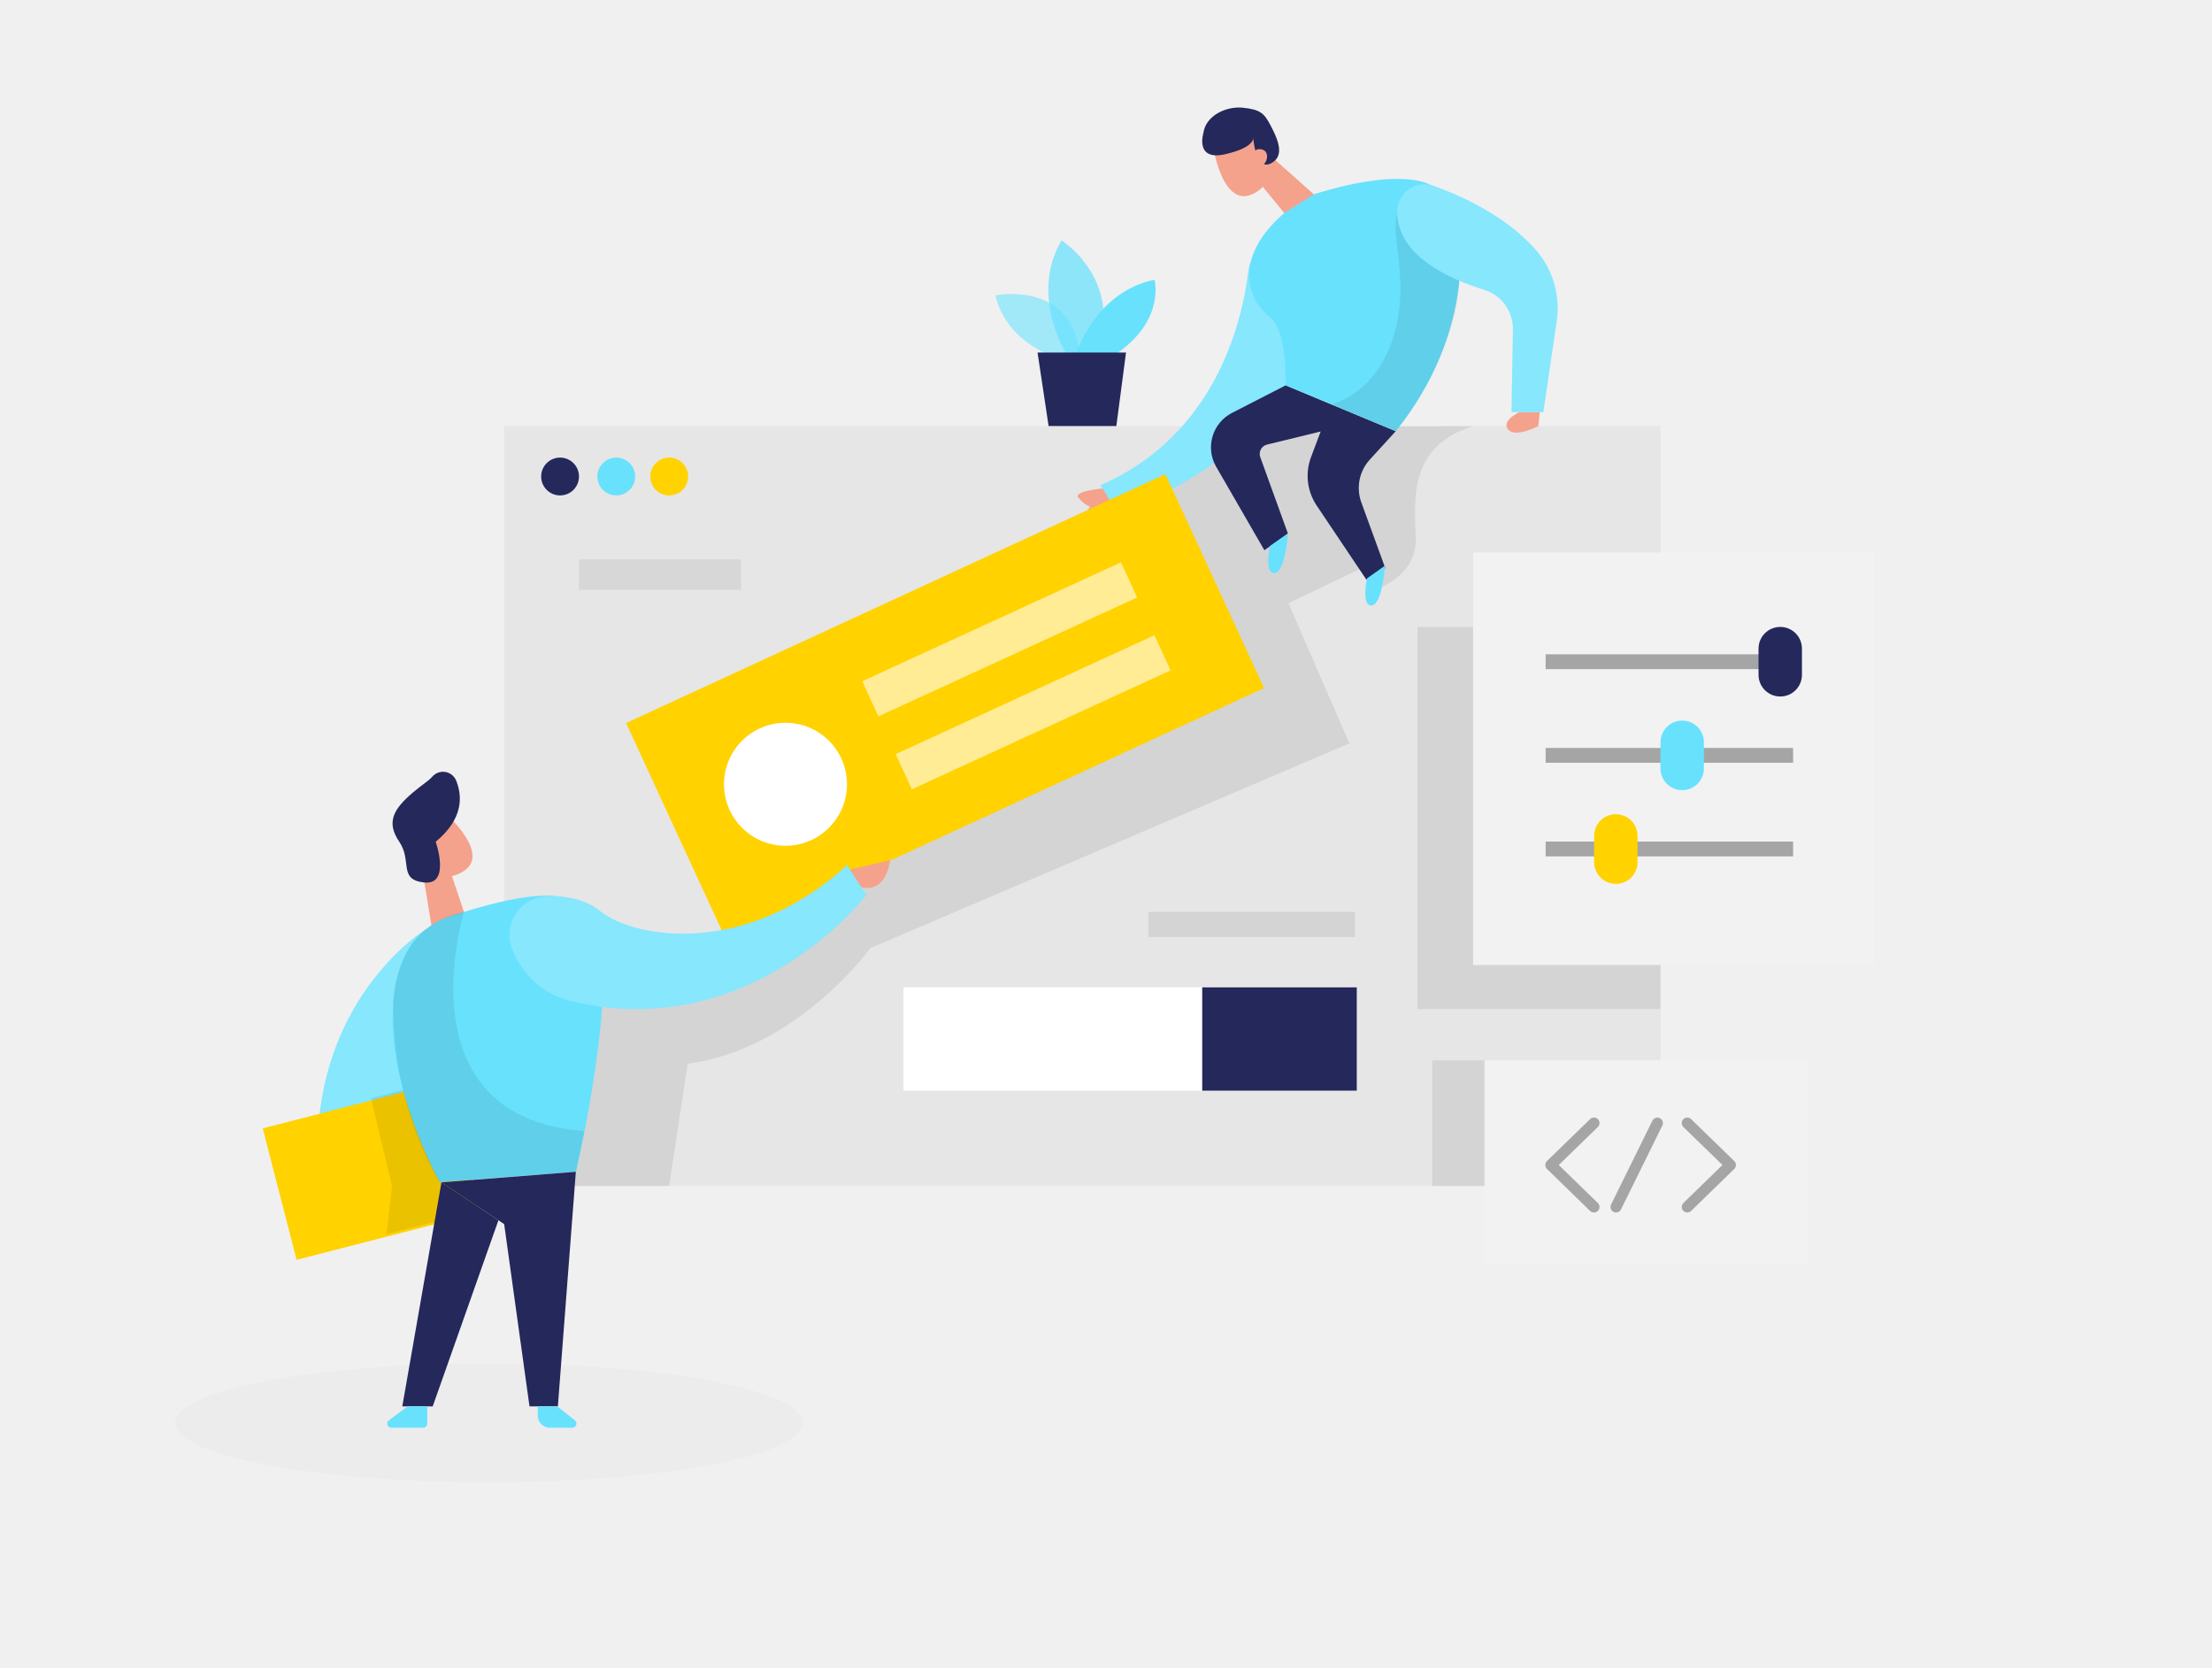
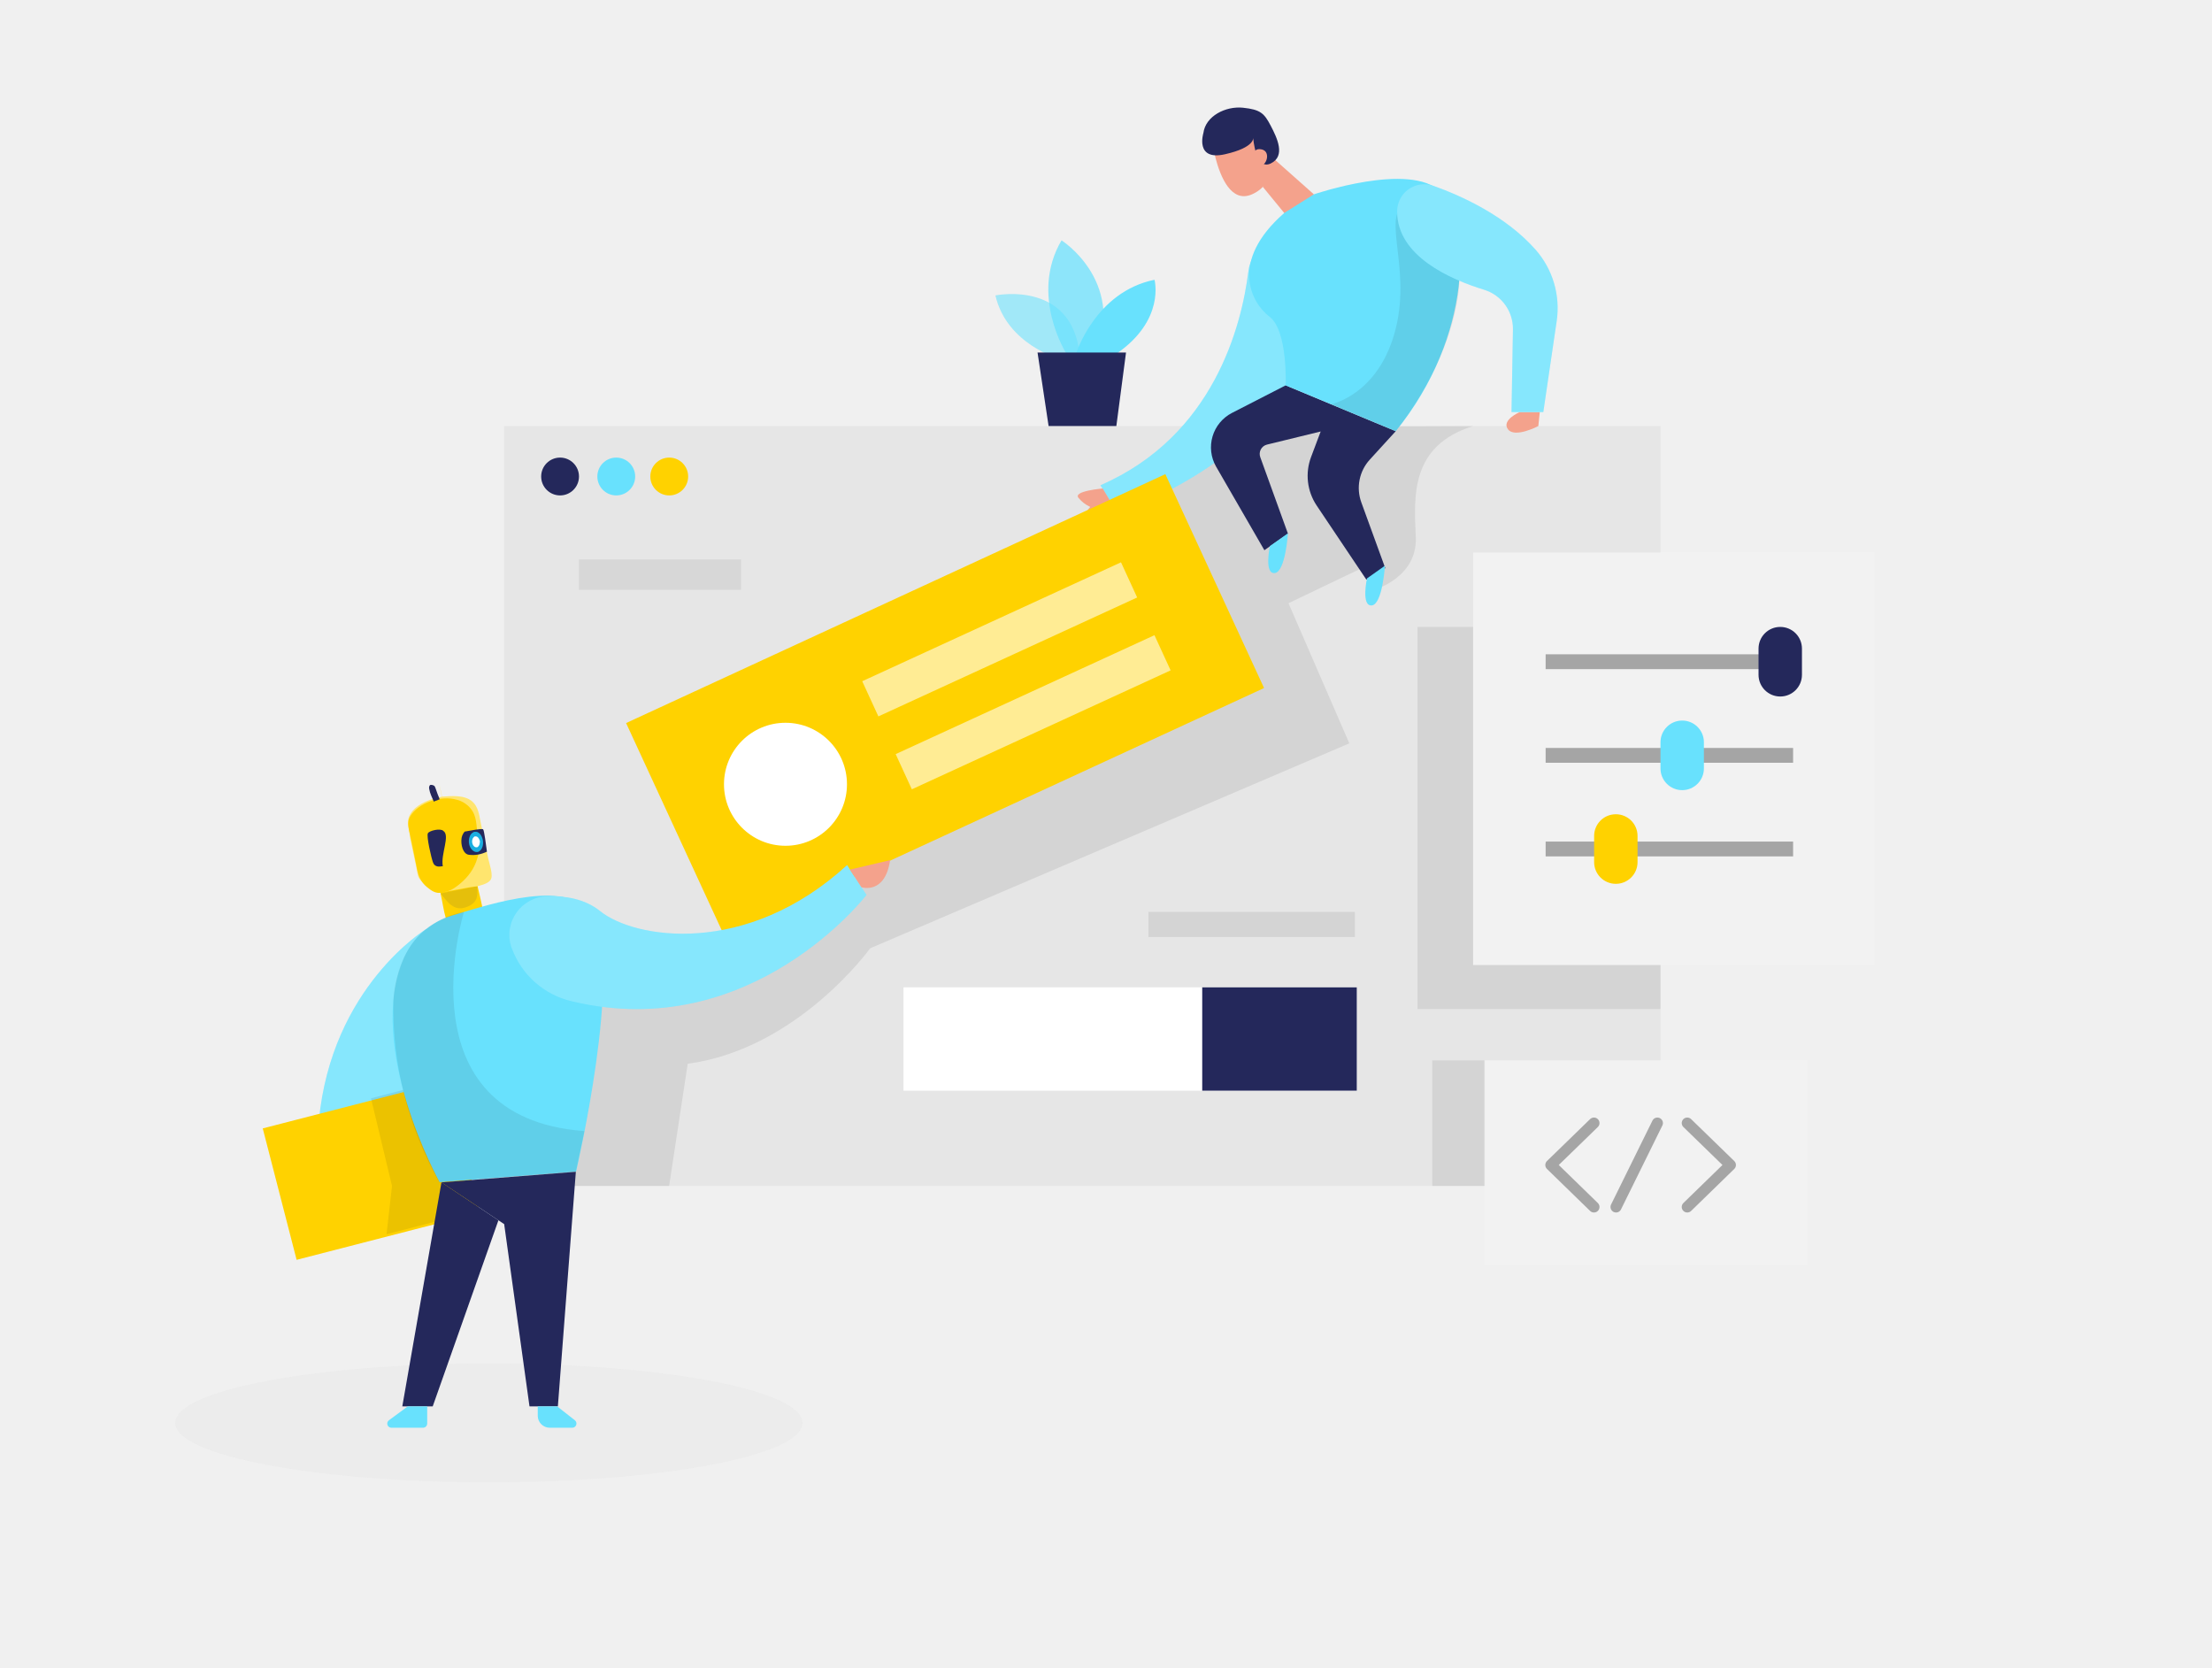
- <svg xmlns="http://www.w3.org/2000/svg" id="Layer_1" data-name="Layer 1" viewBox="0 0 400 300" width="406" height="306" class="illustration styles_illustrationTablet__1DWOa">
-   <ellipse cx="88.4" cy="256.54" rx="56.71" ry="10.74" fill="#e6e6e6" opacity="0.45" />
-   <rect x="91.17" y="76.3" width="209.1" height="137.4" fill="#e6e6e6" />
-   <circle cx="101.28" cy="85.42" r="3.42" fill="#24285b" />
-   <circle cx="111.44" cy="85.42" r="3.42" fill="#68e1fd" />
-   <circle cx="121.02" cy="85.42" r="3.42" fill="#ffd200" />
-   <path d="M266.38,76.3l-49.25.2-7.88,11.09L135,155.78l6.1,11.85-20.85,8.22H99.93L97.24,213.7H121l3.36-22.1c19.89-2.65,33-20.88,33-20.88h0L244,133.67l-11-25.34,14.63-7,.81,4.59s7.91-2.18,7.58-9.55S255,79.85,266.38,76.3Z" opacity="0.08" />
-   <path d="M225.74,48.37C224.53,58.06,219.53,78.08,199,87l3,5s28.57-9,35.46-32c3.09-10.35,1.12-14.84-2-16.66A6.58,6.58,0,0,0,225.74,48.37Z" fill="#68e1fd" />
-   <path d="M225.74,48.37C224.53,58.06,219.53,78.08,199,87l3,5s28.57-9,35.46-32c3.09-10.35,1.12-14.84-2-16.66A6.58,6.58,0,0,0,225.74,48.37Z" fill="#fff" opacity="0.2" />
-   <polygon points="228.36 33.05 233.27 39.04 237.59 34.4 229.84 27.52 228.36 33.05" fill="#f4a28c" />
-   <path d="M224.9,22.05a4.57,4.57,0,0,0-5.11,5.72c.91,3.5,2.87,8.27,6.61,6.63,5.71-2.5,2.71-10,2.71-10A8.35,8.35,0,0,0,224.9,22.05Z" fill="#f4a28c" />
-   <path d="M232.49,68.94l-9.74,5a7,7,0,0,0-2.86,9.66l8.75,15.15,4.26-3-5-13.82a1.73,1.73,0,0,1,1.21-2.28l9.71-2.37-1.73,4.6a9.64,9.64,0,0,0,1,8.78l9,13.42,3.41-2.09L246.17,90.1a7.6,7.6,0,0,1,1.53-7.73l4.69-5.14Z" fill="#24285b" />
-   <rect x="268.35" y="191" width="58.5" height="37" fill="#f2f2f2" />
-   <rect x="258.99" y="191" width="9.51" height="22.7" opacity="0.08" />
-   <path d="M217.61,23.32s-1.58,5.08,3.92,3.83,5.08-3,5.08-3,.42,6,3.17,4.67,1.17-4.6,0-6.84-1.86-2.91-5-3.24S218,20.24,217.61,23.32Z" fill="#24285b" />
-   <path d="M226.7,27.65s-.23-1.71,1.42-1.38,1,2.71,0,2.88S226.7,27.65,226.7,27.65Z" fill="#f4a28c" />
-   <polygon points="81.73 157.66 84.18 165.01 78.37 168.7 76.27 155.96 81.73 157.66" fill="#f4a28c" />
-   <path d="M74.28,148.86a4.58,4.58,0,0,1,7.57-1.27c2.47,2.64,5.45,6.85,2.08,9.13-5.17,3.5-9.91-3-9.91-3A8.35,8.35,0,0,1,74.28,148.86Z" fill="#f4a28c" />
-   <path d="M78.06,153.37s-1.33-1.11-1.93.46,1.74,2.34,2.44,1.54S78.06,153.37,78.06,153.37Z" fill="#f4a28c" />
-   <path d="M232.23,37.77l5.36-3.37s17.41-5.95,22.91-.48,5.89,26.11-8.11,43.31l-19.9-8.29s.4-9.9-2.91-12.4S222.2,46.54,232.23,37.77Z" fill="#68e1fd" />
-   <path d="M229.64,98s-1.09,5.06.86,4.88,2.4-7.18,2.4-7.18Z" fill="#68e1fd" />
-   <path d="M247.19,103.85s-1.09,5.05.86,4.88,2.39-7.18,2.39-7.18Z" fill="#68e1fd" />
-   <path d="M274.81,73.77s-3.36,1.45-2.12,3.11,5.49-.58,5.49-.58l.26-2.53Z" fill="#f4a28c" />
-   <path d="M199.41,87.59s-5.52.45-4.36,1.72a5.94,5.94,0,0,0,2.1,1.61s-4,4.47-1.09,5.36,5.75-4.68,5.75-4.68Z" fill="#f4a28c" />
-   <rect x="116.77" y="105.85" width="107.16" height="42.5" transform="matrix(0.91, -0.42, 0.42, 0.91, -37.5, 82.72)" fill="#ffd200" />
-   <rect x="155.02" y="111.38" width="51.5" height="7" transform="translate(-31.45 85.96) rotate(-24.68)" fill="#fff" opacity="0.58" />
-   <rect x="161.07" y="124.56" width="51.5" height="7" transform="translate(-36.4 89.69) rotate(-24.68)" fill="#fff" opacity="0.58" />
-   <circle cx="142.04" cy="141.07" r="11.12" fill="#fff" />
-   <polyline points="288.24 202.33 280.44 209.91 288.24 217.5" fill="none" stroke="#a5a5a5" stroke-linecap="round" stroke-linejoin="round" stroke-width="2" />
-   <polyline points="305.11 202.33 312.91 209.91 305.11 217.5" fill="none" stroke="#a5a5a5" stroke-linecap="round" stroke-linejoin="round" stroke-width="2" />
-   <path d="M191.68,64.18S182.07,61.6,180,52.68c0,0,14.85-3.07,15.34,12.27Z" fill="#68e1fd" opacity="0.58" />
-   <path d="M192.85,63.22s-6.75-10.57-.89-20.5c0,0,11.33,7.13,6.37,20.5Z" fill="#68e1fd" opacity="0.73" />
-   <path d="M194.58,63.22s3.49-11.2,14.19-13.37c0,0,2,7.26-6.88,13.37Z" fill="#68e1fd" />
-   <line x1="299.71" y1="202.33" x2="292.23" y2="217.5" fill="none" stroke="#a5a5a5" stroke-linecap="round" stroke-linejoin="round" stroke-width="2" />
-   <rect x="104.69" y="100.42" width="29.31" height="5.5" fill="#cecece" opacity="0.63" />
-   <path d="M77.07,167.25s-17.17,10.4-19.42,34.8a8.46,8.46,0,0,0,6.41,9L84.18,216Z" fill="#68e1fd" />
-   <path d="M77.07,167.25s-17.17,10.4-19.42,34.8a8.46,8.46,0,0,0,6.41,9L84.18,216Z" fill="#fff" opacity="0.2" />
-   <polygon points="187.62 63 189.62 76.3 201.87 76.3 203.62 63 187.62 63" fill="#24285b" />
-   <path d="M78.79,151.46s2.74,7.86-2.05,7.37-2.16-3.87-4.54-7.37-1.12-5.86,2.5-8.93c1.67-1.41,2.79-2.06,3.45-2.81a2.57,2.57,0,0,1,4.31.61C83.7,143.35,83.71,147.39,78.79,151.46Z" fill="#24285b" />
-   <rect x="256.33" y="112.62" width="43.94" height="69.09" opacity="0.08" />
-   <rect x="50" y="198.25" width="34.18" height="24.5" transform="matrix(0.97, -0.25, 0.25, 0.97, -50.55, 23.49)" fill="#ffd200" />
-   <polygon points="67.09 197.85 70.89 213.7 69.9 222.43 78.79 220.13 81.44 213.05 72.9 196.34 67.09 197.85" opacity="0.08" />
-   <path d="M73.1,172.36a13.79,13.79,0,0,1,8.67-7.56c7.34-2.21,21.28-6.83,25.4,0,5.64,9.4-3,46.31-3,46.31l-24.67,1.91S65.89,188.58,73.1,172.36Z" fill="#68e1fd" />
-   <polygon points="104.13 211.14 100.88 253.55 95.75 253.55 91.17 220.6 79.83 213.05 104.13 211.14" fill="#24285b" />
-   <polygon points="79.83 213.05 72.75 253.55 78.25 253.55 90.13 219.91 79.83 213.05" fill="#24285b" />
-   <path d="M92.44,170.45A7,7,0,0,1,99,161.32c3.14-.1,6.75.44,9.52,2.68,6.17,5,26.4,8.4,44.66-8.31l3.51,5.39s-20.74,27-53.22,19.24a15.2,15.2,0,0,1-10.9-9.56C92.52,170.66,92.48,170.55,92.44,170.45Z" fill="#68e1fd" />
-   <path d="M92.44,170.45A7,7,0,0,1,99,161.32c3.14-.1,6.75.44,9.52,2.68,6.17,5,26.4,8.4,44.66-8.31l3.51,5.39s-20.74,27-53.22,19.24a15.2,15.2,0,0,1-10.9-9.56C92.52,170.66,92.48,170.55,92.44,170.45Z" fill="#fff" opacity="0.2" />
-   <path d="M83.9,164.15s-11.54,37.17,21.78,39.63l-1.55,7.36-24.67,1.91a64,64,0,0,1-8.33-32.82s.21-9.48,6.89-13.67A15.09,15.09,0,0,1,83.9,164.15Z" opacity="0.08" />
-   <path d="M73.75,253.55l-3.41,2.51a.75.75,0,0,0,.44,1.36H76.5a.76.76,0,0,0,.75-.75v-3.12Z" fill="#68e1fd" />
-   <path d="M100.74,253.55l3.21,2.51a.76.76,0,0,1-.47,1.36H99.41a2.18,2.18,0,0,1-2.17-2.18v-1.69Z" fill="#68e1fd" />
-   <rect x="266.38" y="99.17" width="72.63" height="74.58" fill="#f2f2f2" />
-   <rect x="279.5" y="117.57" width="44.75" height="2.68" fill="#a5a5a5" />
-   <rect x="279.5" y="134.5" width="44.75" height="2.68" fill="#a5a5a5" />
-   <rect x="279.5" y="151.43" width="44.75" height="2.68" fill="#a5a5a5" />
-   <rect x="318" y="112.62" width="7.85" height="12.58" rx="3.92" ry="3.92" fill="#24285b" />
-   <rect x="300.27" y="129.55" width="7.85" height="12.58" rx="3.92" ry="3.92" fill="#68e1fd" />
-   <rect x="288.27" y="146.49" width="7.85" height="12.58" rx="3.92" ry="3.92" fill="#ffd200" />
-   <rect x="163.38" y="177.79" width="81.97" height="18.68" fill="#fff" />
-   <rect x="217.4" y="177.79" width="27.95" height="18.68" fill="#24285b" />
-   <path d="M155.77,159.69s4.28,1.4,5.19-4.9l-7.27,1.71Z" fill="#f4a28c" />
-   <path d="M240.69,72.35s8.7-1.66,11.7-13.66-3.39-21.53,2.78-23,8.73,14.18,8.73,14.18.24,12.24-11.51,27.38Z" opacity="0.08" />
-   <path d="M259.17,32.85c5.12,1.82,13.12,5.44,18.52,11.57a16,16,0,0,1,3.81,12.89l-2.42,16.46h-5.75l.26-15a7.38,7.38,0,0,0-5.19-7.11c-6.21-1.9-15.74-6.12-15.75-14.12A4.9,4.9,0,0,1,259.17,32.85Z" fill="#68e1fd" />
-   <path d="M259.17,32.85c5.12,1.82,13.12,5.44,18.52,11.57a16,16,0,0,1,3.81,12.89l-2.42,16.46h-5.75l.26-15a7.38,7.38,0,0,0-5.19-7.11c-6.21-1.9-15.74-6.12-15.75-14.12A4.9,4.9,0,0,1,259.17,32.85Z" fill="#fff" opacity="0.2" />
-   <rect x="207.67" y="164.15" width="37.33" height="4.54" opacity="0.08" />
+ <svg xmlns="http://www.w3.org/2000/svg" width="406" height="306" viewBox="0 0 406 306" fill="none">
+   <path opacity="0.45" d="M89.726 272.039C121.516 272.039 147.287 267.158 147.287 261.138C147.287 255.117 121.516 250.237 89.726 250.237C57.936 250.237 32.165 255.117 32.165 261.138C32.165 267.158 57.936 272.039 89.726 272.039Z" fill="#E6E6E6" />
+   <path d="M304.774 78.194H92.538V217.655H304.774V78.194Z" fill="#E6E6E6" />
+   <path d="M102.799 90.923C104.716 90.923 106.27 89.368 106.27 87.451C106.27 85.534 104.716 83.98 102.799 83.98C100.882 83.98 99.328 85.534 99.328 87.451C99.328 89.368 100.882 90.923 102.799 90.923Z" fill="#24285B" />
+   <path d="M113.112 90.923C115.029 90.923 116.583 89.368 116.583 87.451C116.583 85.534 115.029 83.98 113.112 83.98C111.194 83.98 109.64 85.534 109.64 87.451C109.64 89.368 111.194 90.923 113.112 90.923Z" fill="#68E1FD" />
+   <path d="M122.835 90.923C124.752 90.923 126.307 89.368 126.307 87.451C126.307 85.534 124.752 83.98 122.835 83.98C120.918 83.98 119.364 85.534 119.364 87.451C119.364 89.368 120.918 90.923 122.835 90.923Z" fill="#FFD200" />
+   <path opacity="0.08" d="M270.376 78.194L220.387 78.397L212.389 89.654L137.025 158.867L143.217 170.894L122.054 179.238H101.429L98.699 217.655H122.815L126.225 195.224C146.414 192.534 159.72 174.031 159.72 174.031L247.66 136.425L236.495 110.705L251.344 103.6L252.167 108.259C252.167 108.259 260.195 106.046 259.86 98.565C259.525 91.085 258.825 81.798 270.376 78.194Z" fill="black" />
+   <path d="M229.126 49.846C227.898 59.681 222.823 80.001 201.985 89.055L205.03 94.13C205.03 94.13 234.029 84.995 241.022 61.65C244.158 51.145 242.159 46.588 238.992 44.74C238.03 44.209 236.952 43.924 235.854 43.909C234.755 43.894 233.67 44.15 232.694 44.655C231.718 45.16 230.882 45.898 230.26 46.804C229.638 47.709 229.248 48.754 229.126 49.846Z" fill="#68E1FD" />
+   <path opacity="0.2" d="M229.126 49.846C227.898 59.681 222.823 80.001 201.985 89.055L205.03 94.13C205.03 94.13 234.029 84.995 241.022 61.65C244.158 51.145 242.159 46.588 238.992 44.74C238.03 44.209 236.952 43.924 235.854 43.909C234.755 43.894 233.67 44.15 232.694 44.655C231.718 45.16 230.882 45.898 230.26 46.804C229.638 47.709 229.248 48.754 229.126 49.846Z" fill="white" />
+   <path d="M231.785 34.296L236.769 40.375L241.154 35.666L233.288 28.683L231.785 34.296Z" fill="#F4A28C" />
+   <path d="M228.273 23.131C227.509 23.012 226.727 23.086 225.998 23.347C225.269 23.608 224.618 24.047 224.102 24.624C223.587 25.201 223.224 25.898 223.046 26.651C222.869 27.404 222.883 28.19 223.087 28.936C224.01 32.489 226 37.331 229.796 35.666C235.592 33.128 232.547 25.516 232.547 25.516C231.388 24.318 229.901 23.488 228.273 23.131Z" fill="#F4A28C" />
+   <path d="M235.977 70.724L226.091 75.799C225.245 76.24 224.495 76.846 223.888 77.582C223.281 78.319 222.829 79.17 222.558 80.085C222.287 81 222.203 81.961 222.311 82.909C222.42 83.857 222.718 84.774 223.188 85.604L232.07 100.981L236.393 97.936L231.318 83.909C231.233 83.677 231.197 83.43 231.213 83.183C231.23 82.936 231.298 82.695 231.414 82.477C231.53 82.258 231.691 82.067 231.886 81.915C232.081 81.763 232.306 81.654 232.547 81.595L242.402 79.189L240.646 83.858C240.093 85.317 239.896 86.887 240.073 88.437C240.249 89.987 240.794 91.473 241.661 92.77L250.796 106.391L254.257 104.27L249.863 92.201C249.38 90.877 249.269 89.445 249.543 88.062C249.817 86.678 250.464 85.397 251.415 84.356L256.176 79.138L235.977 70.724Z" fill="#24285B" />
+   <path d="M331.753 194.615H272.375V232.17H331.753V194.615Z" fill="#F2F2F2" />
+   <path opacity="0.08" d="M272.527 194.615H262.875V217.656H272.527V194.615Z" fill="black" />
+   <path d="M220.874 24.42C220.874 24.42 219.27 29.576 224.853 28.307C230.435 27.039 230.009 25.262 230.009 25.262C230.009 25.262 230.435 31.352 233.227 30.002C236.018 28.652 234.414 25.333 233.227 23.06C232.039 20.786 231.339 20.106 228.152 19.771C224.965 19.436 221.27 21.294 220.874 24.42Z" fill="#24285B" />
+   <path d="M230.1 28.815C230.1 28.815 229.867 27.079 231.542 27.414C233.216 27.749 232.557 30.165 231.542 30.337C230.527 30.51 230.1 28.815 230.1 28.815Z" fill="#F4A28C" />
+   <path d="M235.713 39.087L241.154 35.666C241.154 35.666 258.825 29.627 264.407 35.179C269.99 40.731 270.386 61.681 256.176 79.138L235.977 70.724C235.977 70.724 236.383 60.676 233.024 58.138C229.664 55.601 225.533 47.988 235.713 39.087Z" fill="#68E1FD" />
+   <path d="M233.085 100.22C233.085 100.22 231.978 105.356 233.958 105.173C235.937 104.991 236.394 97.886 236.394 97.886L233.085 100.22Z" fill="#68E1FD" />
+   <path d="M250.898 106.158C250.898 106.158 249.792 111.283 251.771 111.111C253.75 110.938 254.197 103.823 254.197 103.823L250.898 106.158Z" fill="#68E1FD" />
+   <path d="M278.932 75.626C278.932 75.626 275.522 77.098 276.78 78.783C278.039 80.468 282.353 78.194 282.353 78.194L282.617 75.626H278.932Z" fill="#F4A28C" />
+   <path d="M202.401 89.654C202.401 89.654 196.798 90.111 197.976 91.4C198.554 92.098 199.283 92.656 200.107 93.034C200.107 93.034 196.047 97.571 199.001 98.474C201.955 99.377 204.837 93.724 204.837 93.724L202.401 89.654Z" fill="#F4A28C" />
+   <path d="M213.894 87.018L114.916 132.7L133.034 171.955L232.012 126.273L213.894 87.018Z" fill="#FFD200" />
+   <path opacity="0.58" d="M205.753 103.198L158.255 125.024L161.222 131.48L208.719 109.654L205.753 103.198Z" fill="white" />
+   <path opacity="0.58" d="M211.894 116.575L164.396 138.401L167.363 144.857L214.861 123.031L211.894 116.575Z" fill="white" />
+   <path d="M144.171 155.223C150.404 155.223 155.457 150.17 155.457 143.936C155.457 137.703 150.404 132.649 144.171 132.649C137.937 132.649 132.884 137.703 132.884 143.936C132.884 150.17 137.937 155.223 144.171 155.223Z" fill="white" />
+   <path d="M292.563 206.115L284.646 213.808L292.563 221.512" stroke="#A5A5A5" stroke-width="2.03" stroke-linecap="round" stroke-linejoin="round" />
+   <path d="M309.687 206.115L317.604 213.808L309.687 221.512" stroke="#A5A5A5" stroke-width="2.03" stroke-linecap="round" stroke-linejoin="round" />
+   <path opacity="0.58" d="M194.555 65.893C194.555 65.893 184.801 63.274 182.7 54.22C182.7 54.22 197.773 51.104 198.27 66.674L194.555 65.893Z" fill="#68E1FD" />
+   <path opacity="0.73" d="M195.743 64.918C195.743 64.918 188.892 54.19 194.839 44.111C194.839 44.111 206.339 51.348 201.305 64.918H195.743Z" fill="#68E1FD" />
+   <path d="M197.499 64.918C197.499 64.918 201.041 53.55 211.902 51.348C211.902 51.348 213.932 58.717 204.918 64.918H197.499Z" fill="#68E1FD" />
+   <path d="M304.206 206.115L296.614 221.512" stroke="#A5A5A5" stroke-width="2.03" stroke-linecap="round" stroke-linejoin="round" />
+   <path opacity="0.63" d="M136.01 102.676H106.26V108.259H136.01V102.676Z" fill="#CECECE" />
+   <path d="M78.226 170.509C78.226 170.509 60.798 181.065 58.515 205.831C58.324 207.88 58.876 209.93 60.071 211.607C61.265 213.284 63.022 214.476 65.021 214.966L85.443 219.99L78.226 170.509Z" fill="#68E1FD" />
+   <path opacity="0.2" d="M78.226 170.509C78.226 170.509 60.798 181.065 58.515 205.831C58.324 207.88 58.876 209.93 60.071 211.607C61.265 213.284 63.022 214.476 65.021 214.966L85.443 219.99L78.226 170.509Z" fill="white" />
+   <path d="M190.434 64.695L192.464 78.194H204.898L206.674 64.695H190.434Z" fill="#24285B" />
+   <path opacity="0.08" d="M304.774 115.059H260.175V185.185H304.774V115.059Z" fill="black" />
+   <path d="M81.877 198.419L48.225 207.092L54.442 231.213L88.094 222.54L81.877 198.419Z" fill="#FFD200" />
+   <path opacity="0.08" d="M68.096 201.568L71.953 217.656L70.948 226.517L79.972 224.182L82.662 216.996L73.993 200.035L68.096 201.568Z" fill="black" />
+   <path d="M80.772 163.513C83.115 163.569 85.235 162.262 87.557 162.268L87.859 163.497C88.178 164.96 88.809 167.172 88.66 168.494C87.989 169.814 84.1 170.598 82.913 170.186C82.588 170.073 82.412 169.932 82.152 169.377C81.629 168.262 81.364 166.446 81.106 165.15L80.772 163.513Z" fill="#FFD200" />
+   <path d="M85.284 166.58C82.99 167.267 81.703 164.884 80.871 163.973L87.657 162.635C87.432 163.636 88.321 165.67 85.284 166.58Z" fill="#E5BF0B" />
+   <path d="M81.099 146.227C80.939 145.507 80.785 144.792 80.677 144.062L81.133 146.209C82.9 146.086 85.261 145.847 86.697 147.11C87.796 148.076 87.951 149.599 88.228 150.951C88.693 153.173 89.118 155.412 89.626 157.625C89.824 158.546 90.579 160.627 90.069 161.446C89.63 162.151 88.406 162.436 87.636 162.647C85.368 162.895 83.343 163.475 81.059 163.701C80.171 163.818 79.64 163.48 78.858 162.932C78.051 162.368 76.864 161.526 76.684 160.594C76.277 158.324 75.727 156.067 75.277 153.804C75.197 152.171 74.39 151.053 75.304 149.432C76.213 147.818 78.259 146.944 79.954 146.461L81.099 146.227Z" fill="#FFE56E" />
+   <path d="M75.491 154.262C75.362 153.571 75.186 153.039 75.066 152.346C74.907 151.399 74.821 150.612 75.294 149.818C76.744 147.378 80.874 145.879 83.897 146.788C83.897 146.788 85.729 147.17 86.773 148.948C87.619 150.389 87.425 152.369 87.65 152.723C87.287 153.472 87.044 154.265 87.256 155.174C87.376 155.689 87.6 156.139 87.891 156.553C87.711 157.11 87.582 157.682 87.374 158.226C86.679 160.041 85.428 161.433 84.045 162.504C83.016 163.301 82.412 163.572 81.071 163.824C80.037 164.019 79.319 163.593 78.343 162.788C77.269 161.902 76.784 160.758 76.528 159.395C76.116 157.397 75.927 156.255 75.491 154.262Z" fill="#FFD200" />
+   <path d="M79.614 147.112C79.315 146.382 78.896 145.569 78.778 144.79C78.731 144.481 78.749 144.32 78.928 144.074C79.178 144.021 79.359 144.049 79.599 144.159C79.801 144.252 79.853 144.432 79.926 144.625C80.155 145.327 80.425 146.006 80.703 146.69L79.614 147.112Z" fill="#25285B" />
+   <path d="M81.273 158.976C80.891 159.018 80.418 159.114 80.058 158.94C79.716 158.775 79.594 158.591 79.463 158.244C79.175 157.481 78.243 153.488 78.532 152.936C78.798 152.427 80.855 151.968 81.358 152.483C82.681 153.319 80.866 156.706 81.273 158.976Z" fill="#25285B" />
+   <path d="M85.279 152.623C86.356 152.429 88.474 151.996 88.678 152.21C88.881 152.425 89.21 155.139 89.375 156.297C88.409 156.774 87.238 157.04 86.026 156.871C85.661 156.819 85.348 156.58 85.093 156.141C84.796 155.629 84.664 154.903 84.678 154.264C84.694 153.514 84.924 153.059 85.279 152.623Z" fill="#25285B" />
+   <path d="M86.957 152.689C87.274 152.623 87.54 152.61 87.85 152.822C88.175 153.044 88.427 153.455 88.56 153.931C88.568 153.961 88.576 153.991 88.584 154.021C88.591 154.052 88.598 154.082 88.605 154.113C88.611 154.144 88.617 154.174 88.622 154.205C88.628 154.236 88.632 154.267 88.637 154.298C88.641 154.33 88.645 154.361 88.648 154.392C88.651 154.424 88.654 154.455 88.656 154.486C88.659 154.518 88.66 154.549 88.661 154.58C88.662 154.612 88.663 154.643 88.663 154.674C88.663 154.706 88.663 154.737 88.662 154.768C88.661 154.799 88.659 154.83 88.657 154.861C88.655 154.892 88.652 154.922 88.649 154.953C88.646 154.983 88.642 155.014 88.638 155.044C88.634 155.074 88.629 155.104 88.624 155.134C88.618 155.163 88.613 155.193 88.606 155.222C88.6 155.251 88.593 155.28 88.586 155.308C88.578 155.337 88.571 155.365 88.562 155.393C88.406 155.904 88.129 156.171 87.769 156.343C87.49 156.4 87.226 156.379 86.95 156.217C86.625 156.025 86.339 155.658 86.187 155.196C86.178 155.167 86.169 155.138 86.16 155.108C86.152 155.079 86.144 155.049 86.137 155.019C86.129 154.989 86.122 154.958 86.116 154.928C86.11 154.897 86.104 154.867 86.099 154.836C86.093 154.805 86.088 154.774 86.084 154.743C86.08 154.712 86.076 154.681 86.073 154.65C86.07 154.619 86.067 154.588 86.065 154.557C86.063 154.526 86.061 154.494 86.06 154.463C86.059 154.432 86.059 154.401 86.059 154.37C86.059 154.339 86.06 154.308 86.061 154.277C86.062 154.246 86.064 154.215 86.066 154.185C86.068 154.154 86.071 154.124 86.074 154.094C86.078 154.063 86.082 154.033 86.086 154.003C86.091 153.973 86.096 153.944 86.101 153.914C86.106 153.885 86.112 153.856 86.119 153.827C86.126 153.798 86.132 153.77 86.14 153.742C86.289 153.179 86.58 152.898 86.957 152.689Z" fill="#1AAEE0" />
+   <path d="M87.089 153.517C87.264 153.488 87.426 153.477 87.601 153.583C87.857 153.737 87.974 154.042 88.089 154.379C88.082 154.503 88.073 154.626 88.056 154.747C88.004 155.112 87.864 155.298 87.654 155.473C87.529 155.503 87.397 155.524 87.268 155.483C87.243 155.475 87.218 155.465 87.194 155.454C87.169 155.442 87.145 155.429 87.122 155.414C87.098 155.399 87.075 155.382 87.052 155.364C87.03 155.346 87.008 155.326 86.986 155.304C86.965 155.283 86.944 155.26 86.924 155.235C86.904 155.211 86.885 155.185 86.867 155.158C86.849 155.131 86.832 155.103 86.816 155.074C86.799 155.044 86.784 155.014 86.77 154.982C86.757 154.954 86.746 154.925 86.735 154.896C86.724 154.866 86.715 154.836 86.706 154.805C86.697 154.774 86.69 154.743 86.683 154.712C86.676 154.68 86.671 154.648 86.666 154.616C86.662 154.584 86.659 154.552 86.656 154.52C86.654 154.487 86.653 154.455 86.653 154.423C86.653 154.391 86.654 154.359 86.656 154.327C86.659 154.296 86.662 154.264 86.666 154.233C86.718 153.871 86.879 153.682 87.089 153.517Z" fill="white" />
+   <path d="M74.197 175.695C75.025 173.858 76.239 172.221 77.758 170.897C79.277 169.573 81.064 168.592 82.997 168.022C90.447 165.779 104.596 161.089 108.778 168.022C114.502 177.563 105.733 215.027 105.733 215.027L80.692 216.965C80.692 216.965 66.878 192.159 74.197 175.695Z" fill="#68E1FD" />
+   <path d="M105.692 215.057L102.393 258.103H97.186L92.538 224.659L81.028 216.996L105.692 215.057Z" fill="#24285B" />
+   <path d="M81.028 216.996L73.841 258.103H79.424L91.482 223.959L81.028 216.996Z" fill="#24285B" />
+   <path d="M93.827 173.757C93.489 172.7 93.403 171.58 93.577 170.484C93.75 169.389 94.177 168.349 94.824 167.448C95.472 166.547 96.321 165.811 97.303 165.297C98.286 164.783 99.376 164.507 100.485 164.49C103.672 164.388 107.336 164.936 110.148 167.21C116.41 172.285 136.944 175.736 155.478 158.775L159.04 164.246C159.04 164.246 137.989 191.651 105.022 183.775C102.516 183.207 100.191 182.022 98.259 180.327C96.327 178.633 94.849 176.482 93.959 174.071C93.908 173.97 93.867 173.858 93.827 173.757Z" fill="#68E1FD" />
+   <path opacity="0.2" d="M93.827 173.757C93.489 172.7 93.403 171.58 93.577 170.484C93.75 169.389 94.177 168.349 94.824 167.448C95.472 166.547 96.321 165.811 97.303 165.297C98.286 164.783 99.376 164.507 100.485 164.49C103.672 164.388 107.336 164.936 110.148 167.21C116.41 172.285 136.944 175.736 155.478 158.775L159.04 164.246C159.04 164.246 137.989 191.651 105.022 183.775C102.516 183.207 100.191 182.022 98.259 180.327C96.327 178.633 94.849 176.482 93.959 174.071C93.908 173.97 93.867 173.858 93.827 173.757Z" fill="white" />
+   <path opacity="0.08" d="M85.159 167.362C85.159 167.362 73.445 205.09 107.265 207.587L105.692 215.057L80.652 216.996C74.894 206.852 71.974 195.345 72.197 183.684C72.197 183.684 72.41 174.061 79.19 169.808C80.984 168.579 83.018 167.745 85.159 167.362Z" fill="black" />
+   <path d="M74.856 258.103L71.395 260.651C71.264 260.745 71.166 260.878 71.115 261.031C71.064 261.185 71.064 261.35 71.114 261.504C71.163 261.658 71.261 261.792 71.392 261.886C71.523 261.981 71.68 262.032 71.842 262.031H77.648C77.849 262.028 78.041 261.947 78.183 261.805C78.325 261.663 78.406 261.471 78.409 261.27V258.103H74.856Z" fill="#68E1FD" />
+   <path d="M102.251 258.103L105.509 260.651C105.636 260.75 105.729 260.886 105.775 261.04C105.821 261.195 105.817 261.359 105.765 261.512C105.712 261.664 105.613 261.796 105.482 261.889C105.351 261.982 105.193 262.032 105.032 262.031H100.901C100.316 262.028 99.756 261.794 99.343 261.379C98.93 260.965 98.699 260.403 98.699 259.818V258.103H102.251Z" fill="#68E1FD" />
+   <path d="M344.095 101.408H270.376V177.106H344.095V101.408Z" fill="#F2F2F2" />
+   <path d="M329.114 120.083H283.692V122.804H329.114V120.083Z" fill="#A5A5A5" />
+   <path d="M329.114 137.268H283.692V139.988H329.114V137.268Z" fill="#A5A5A5" />
+   <path d="M329.114 154.452H283.692V157.172H329.114V154.452Z" fill="#A5A5A5" />
+   <path d="M326.759 115.059H326.749C324.551 115.059 322.77 116.84 322.77 119.038V123.849C322.77 126.046 324.551 127.828 326.749 127.828H326.759C328.956 127.828 330.738 126.046 330.738 123.849V119.038C330.738 116.84 328.956 115.059 326.759 115.059Z" fill="#24285B" />
+   <path d="M308.763 132.243H308.753C306.555 132.243 304.774 134.025 304.774 136.222V141.033C304.774 143.23 306.555 145.012 308.753 145.012H308.763C310.96 145.012 312.742 143.23 312.742 141.033V136.222C312.742 134.025 310.96 132.243 308.763 132.243Z" fill="#68E1FD" />
+   <path d="M296.583 149.438H296.573C294.375 149.438 292.594 151.219 292.594 153.416V158.227C292.594 160.425 294.375 162.206 296.573 162.206H296.583C298.78 162.206 300.562 160.425 300.562 158.227V153.416C300.562 151.219 298.78 149.438 296.583 149.438Z" fill="#FFD200" />
+   <path d="M249.03 181.207H165.831V200.167H249.03V181.207Z" fill="white" />
+   <path d="M249.03 181.207H220.661V200.167H249.03V181.207Z" fill="#24285B" />
+   <path d="M158.107 162.835C158.107 162.835 162.451 164.256 163.374 157.862L155.995 159.597L158.107 162.835Z" fill="#F4A28C" />
+   <path opacity="0.08" d="M244.3 74.185C244.3 74.185 253.131 72.5 256.176 60.32C259.221 48.14 252.735 38.467 258.997 36.975C265.26 35.483 267.858 51.368 267.858 51.368C267.858 51.368 268.102 63.792 256.176 79.159L244.3 74.185Z" fill="black" />
+   <path d="M263.057 34.093C268.254 35.94 276.374 39.614 281.855 45.836C283.41 47.606 284.562 49.693 285.229 51.952C285.897 54.212 286.065 56.589 285.722 58.92L283.266 75.627H277.43L277.694 60.402C277.707 58.792 277.202 57.222 276.254 55.922C275.305 54.622 273.963 53.662 272.426 53.185C266.123 51.257 256.45 46.973 256.44 38.853C256.429 38.053 256.611 37.262 256.972 36.548C257.332 35.833 257.859 35.216 258.508 34.749C259.158 34.282 259.911 33.978 260.703 33.864C261.495 33.75 262.302 33.828 263.057 34.093Z" fill="#68E1FD" />
+   <path opacity="0.2" d="M263.057 34.093C268.254 35.94 276.374 39.614 281.855 45.836C283.41 47.606 284.562 49.693 285.229 51.952C285.897 54.212 286.065 56.589 285.722 58.92L283.266 75.627H277.43L277.694 60.402C277.707 58.792 277.202 57.222 276.254 55.922C275.305 54.622 273.963 53.662 272.426 53.185C266.123 51.257 256.45 46.973 256.44 38.853C256.429 38.053 256.611 37.262 256.972 36.548C257.332 35.833 257.859 35.216 258.508 34.749C259.158 34.282 259.911 33.978 260.703 33.864C261.495 33.75 262.302 33.828 263.057 34.093Z" fill="white" />
+   <path opacity="0.08" d="M248.675 167.362H210.785V171.97H248.675V167.362Z" fill="black" />
</svg>
